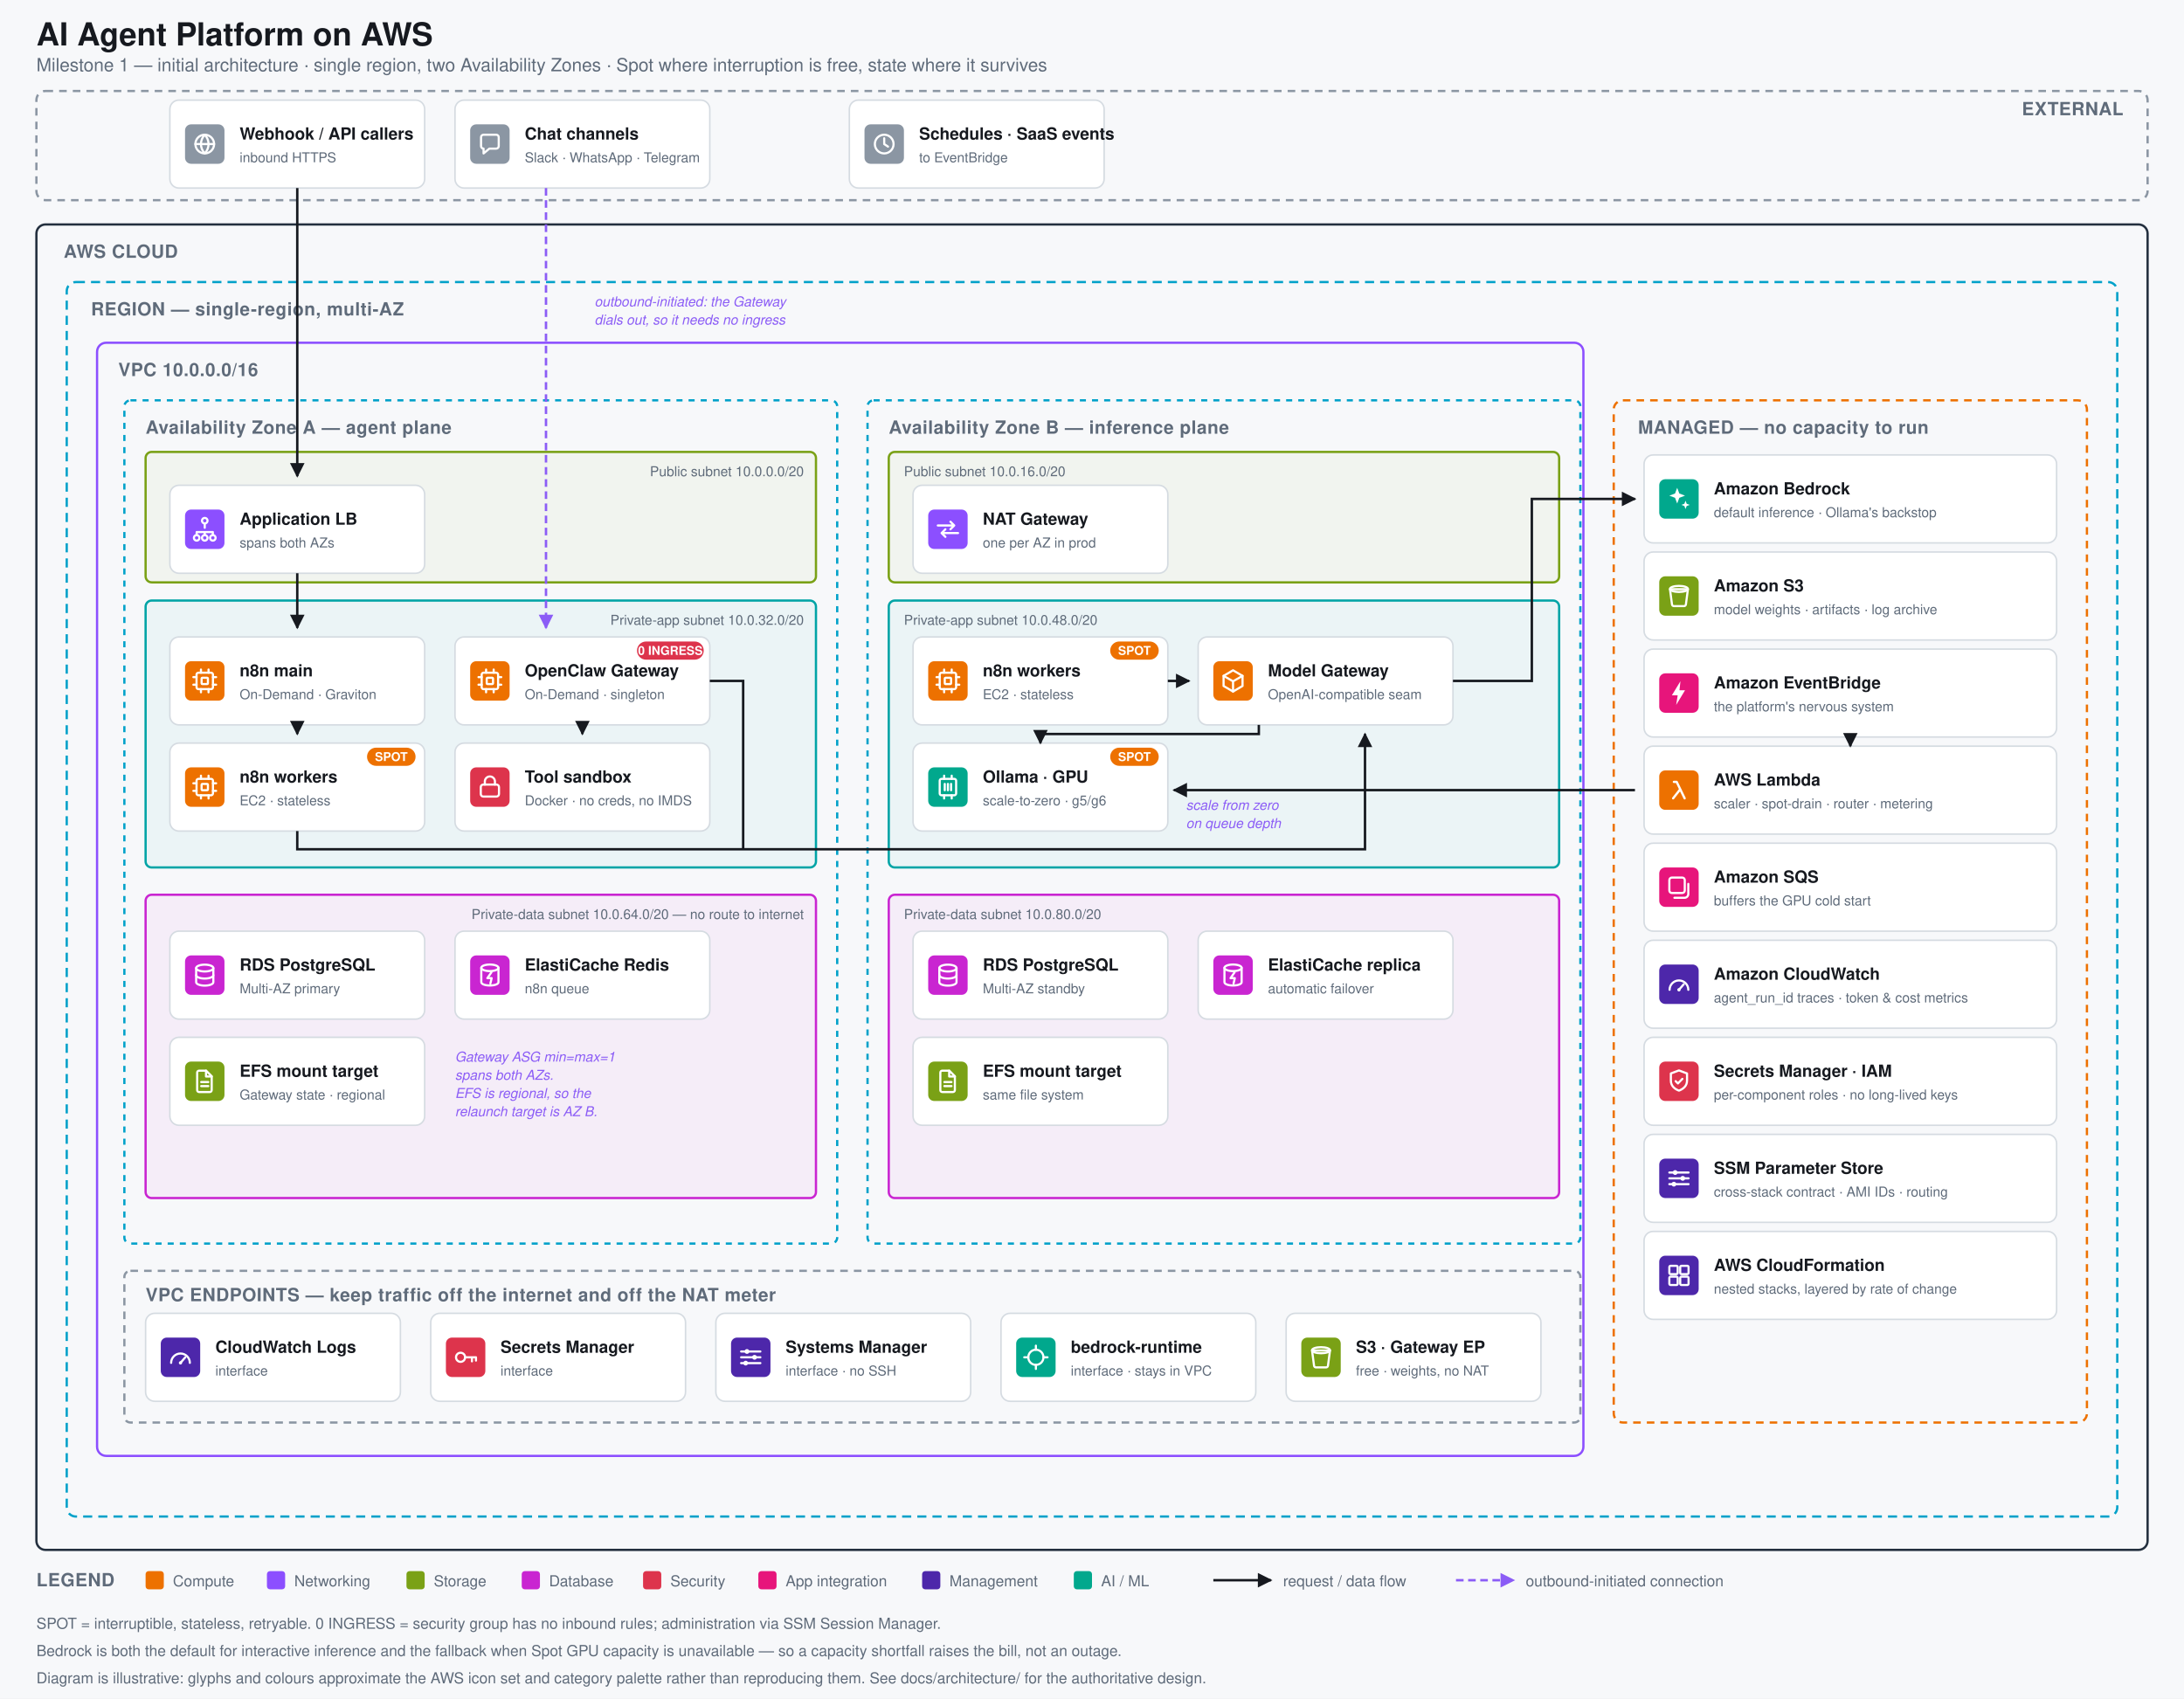
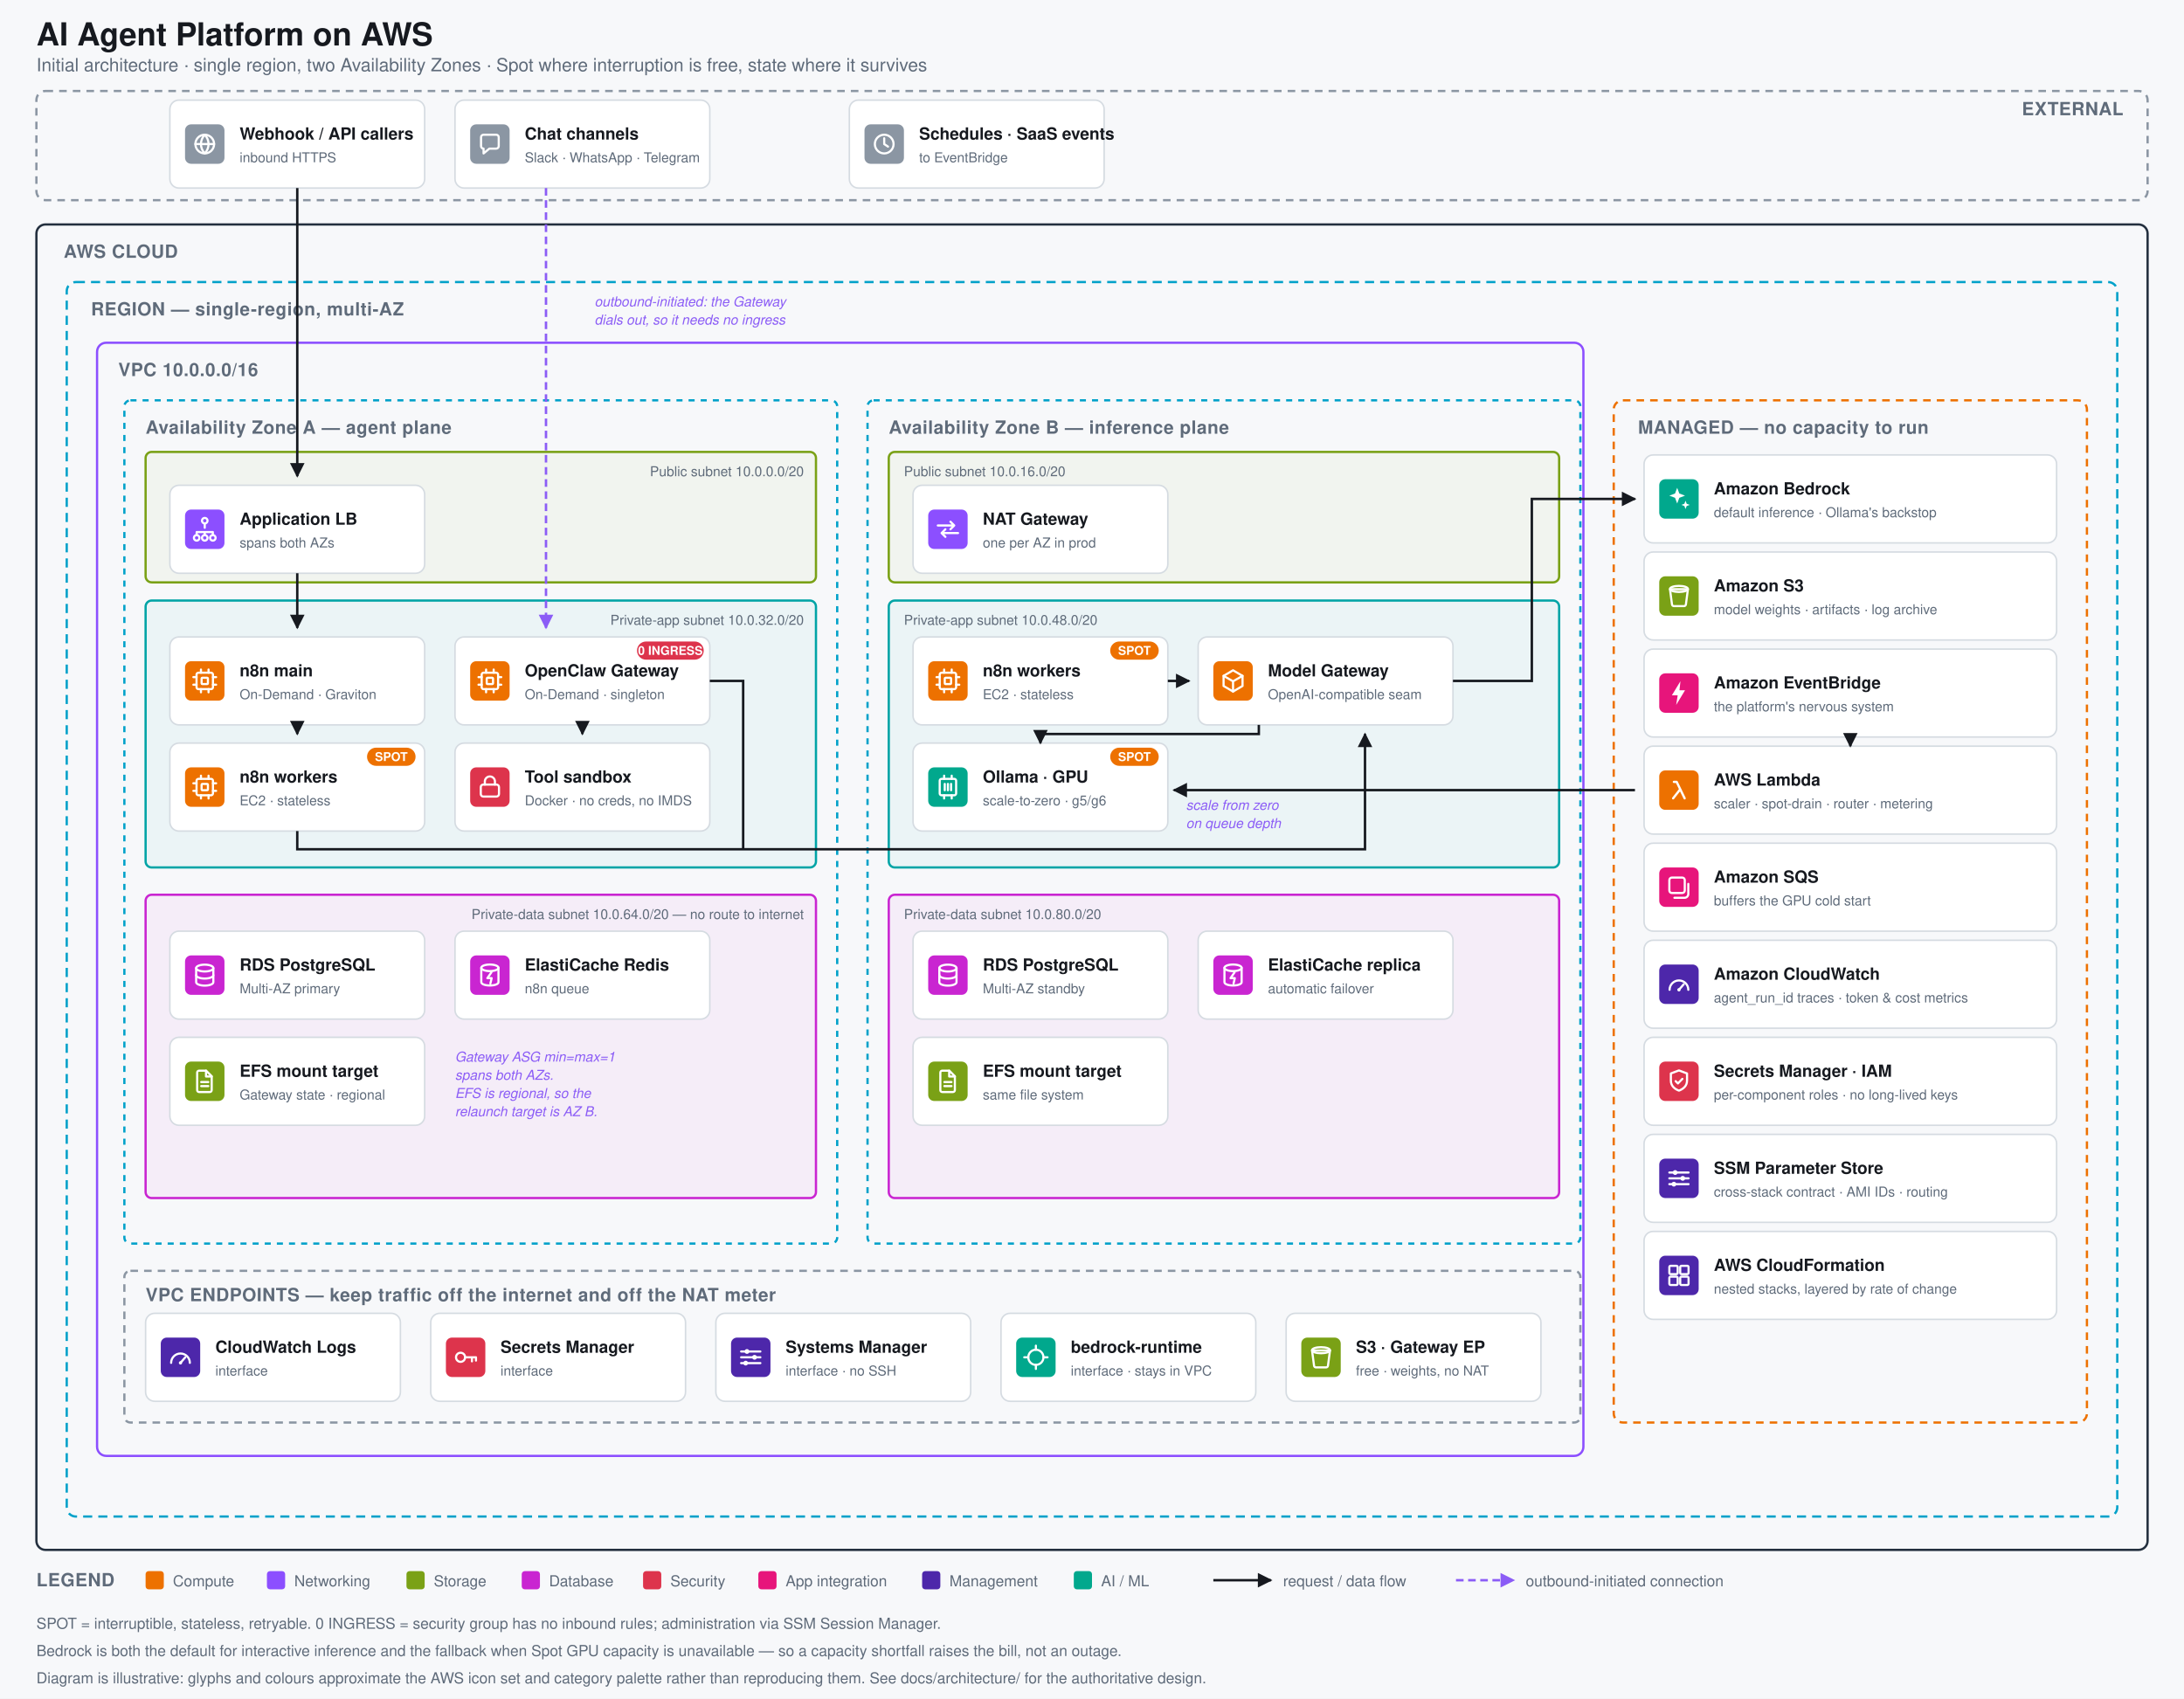
<svg xmlns="http://www.w3.org/2000/svg" viewBox="0 0 1440 1120" width="1440" height="1120" font-family="-apple-system, BlinkMacSystemFont, 'Segoe UI', Helvetica, Arial, sans-serif">
  <style>
    .canvas   { fill: #F7F8FA; }
    .t-title  { fill: #16191F; font-size: 21px; font-weight: 700; }
    .t-sub    { fill: #5F6B7A; font-size: 12px; }
    .t-zone   { fill: #5F6B7A; font-size: 12px; font-weight: 600; letter-spacing: .3px; }
    .t-name   { fill: #16191F; font-size: 11px; font-weight: 600; }
    .t-desc   { fill: #5F6B7A; font-size: 9px; }
    .t-note   { fill: #8B5CF6; font-size: 9px; font-style: italic; }
    .t-legend { fill: #5F6B7A; font-size: 10px; }
    .card     { fill: #FFFFFF; stroke: #D5DBE1; stroke-width: 1; }
    .box      { fill: none; stroke-width: 1.5; }
    .box-cloud{ stroke: #232F3E; }
    .box-reg  { stroke: #00A1C9; stroke-dasharray: 6 4; }
    .box-vpc  { stroke: #8C4FFF; }
    .box-az   { stroke: #00A1C9; stroke-dasharray: 4 4; }
    .box-pub  { stroke: #7AA116; fill: #7AA116; fill-opacity: .05; }
    .box-app  { stroke: #00A4A6; fill: #00A4A6; fill-opacity: .05; }
    .box-data { stroke: #C925D1; fill: #C925D1; fill-opacity: .05; }
    .box-ext  { stroke: #8B96A3; stroke-dasharray: 5 4; }
    .box-mgd  { stroke: #ED7100; stroke-dasharray: 5 4; }
    .flow     { stroke: #16191F; stroke-width: 1.6; fill: none; }
    .flow-d   { stroke: #8B5CF6; stroke-width: 1.6; fill: none; stroke-dasharray: 5 3; }
    .badge    { fill: #DD344C; }
    .badge-t  { fill: #FFFFFF; font-size: 8px; font-weight: 700; }
    .spot     { fill: #ED7100; }

    @media (prefers-color-scheme: dark) {
      .canvas  { fill: #0D1117; }
      .t-title { fill: #E6EDF3; }
      .t-name  { fill: #E6EDF3; }
      .t-sub, .t-zone, .t-desc, .t-legend { fill: #8B949E; }
      .card    { fill: #161B22; stroke: #30363D; }
      .box-cloud { stroke: #8B949E; }
      .flow    { stroke: #E6EDF3; }
    }
  </style>
  <defs>
    <marker id="ah" viewBox="0 0 10 10" refX="9" refY="5" markerWidth="6" markerHeight="6" orient="auto-start-reverse">
      <path d="M 0 0 L 10 5 L 0 10 z" fill="context-stroke" />
    </marker>
    <symbol id="i-ec2" viewBox="0 0 24 24">
      <g fill="none" stroke="#FFFFFF" stroke-width="1.7" stroke-linecap="round" stroke-linejoin="round">
        <rect x="5.5" y="5.5" width="13" height="13" rx="1.5" />
        <rect x="9.5" y="9.5" width="5" height="5" rx="0.5" />
        <path d="M9 5.5V3M15 5.5V3M9 18.5V21M15 18.5V21M5.5 9H3M5.5 15H3M18.5 9H21M18.5 15H21" />
      </g>
    </symbol>
    <symbol id="i-gpu" viewBox="0 0 24 24">
      <g fill="none" stroke="#FFFFFF" stroke-width="1.7" stroke-linecap="round" stroke-linejoin="round">
        <rect x="5.5" y="5.5" width="13" height="13" rx="1.5" />
        <path d="M9.5 9.5v5M12 9.5v5M14.5 9.5v5" />
        <path d="M9 5.5V3M15 5.5V3M9 18.5V21M15 18.5V21" />
      </g>
    </symbol>
    <symbol id="i-lambda" viewBox="0 0 24 24">
      <g fill="none" stroke="#FFFFFF" stroke-width="1.8" stroke-linecap="round" stroke-linejoin="round">
        <path d="M8 5.5h2.2l6.3 13" />
        <path d="M12.8 11.6 7.4 18.5" />
      </g>
    </symbol>
    <symbol id="i-cube" viewBox="0 0 24 24">
      <g fill="none" stroke="#FFFFFF" stroke-width="1.7" stroke-linecap="round" stroke-linejoin="round">
        <path d="M12 3.6 19.5 8v8L12 20.4 4.5 16V8z" />
        <path d="M4.5 8 12 12.3 19.5 8M12 12.3v8.1" />
      </g>
    </symbol>
    <symbol id="i-lock" viewBox="0 0 24 24">
      <g fill="none" stroke="#FFFFFF" stroke-width="1.7" stroke-linecap="round" stroke-linejoin="round">
        <rect x="4.8" y="10" width="14.4" height="9.5" rx="2" />
        <path d="M8 10V7.6a4 4 0 0 1 8 0V10" />
      </g>
    </symbol>
    <symbol id="i-alb" viewBox="0 0 24 24">
      <g fill="none" stroke="#FFFFFF" stroke-width="1.7" stroke-linecap="round" stroke-linejoin="round">
        <circle cx="12" cy="5.2" r="2.2" />
        <circle cx="5.6" cy="18.8" r="2.2" />
        <circle cx="12" cy="18.8" r="2.2" />
        <circle cx="18.4" cy="18.8" r="2.2" />
        <path d="M12 7.4v3.4M5.6 16.6v-2.4h12.8v2.4M12 14.2v2.4" />
      </g>
    </symbol>
    <symbol id="i-nat" viewBox="0 0 24 24">
      <g fill="none" stroke="#FFFFFF" stroke-width="1.7" stroke-linecap="round" stroke-linejoin="round">
        <path d="M4 9h13M14 6l3 3-3 3" />
        <path d="M20 15H7M10 18l-3-3 3-3" />
      </g>
    </symbol>
    <symbol id="i-endpoint" viewBox="0 0 24 24">
      <g fill="none" stroke="#FFFFFF" stroke-width="1.7" stroke-linecap="round" stroke-linejoin="round">
        <circle cx="12" cy="12" r="6" />
        <path d="M12 6V2.8M12 21.2V18M6 12H2.8M21.2 12H18" />
      </g>
    </symbol>
    <symbol id="i-rds" viewBox="0 0 24 24">
      <g fill="none" stroke="#FFFFFF" stroke-width="1.7" stroke-linecap="round" stroke-linejoin="round">
        <ellipse cx="12" cy="6.4" rx="6.8" ry="2.7" />
        <path d="M5.2 6.4v11.2c0 1.5 3 2.7 6.8 2.7s6.8-1.2 6.8-2.7V6.4" />
        <path d="M5.2 12c0 1.5 3 2.7 6.8 2.7s6.8-1.2 6.8-2.7" />
      </g>
    </symbol>
    <symbol id="i-cache" viewBox="0 0 24 24">
      <g fill="none" stroke="#FFFFFF" stroke-width="1.7" stroke-linecap="round" stroke-linejoin="round">
        <ellipse cx="12" cy="6.2" rx="6.8" ry="2.6" />
        <path d="M5.2 6.2v11.4c0 1.5 3 2.6 6.8 2.6s6.8-1.1 6.8-2.6V6.2" />
        <path d="M13.2 9.8 10 14.4h3.4L12.4 18.6" />
      </g>
    </symbol>
    <symbol id="i-efs" viewBox="0 0 24 24">
      <g fill="none" stroke="#FFFFFF" stroke-width="1.7" stroke-linecap="round" stroke-linejoin="round">
        <path d="M7.5 3.6h5.6l4.4 4.4v11a1.5 1.5 0 0 1-1.5 1.5H7.5A1.5 1.5 0 0 1 6 19V5.1a1.5 1.5 0 0 1 1.5-1.5z" />
        <path d="M13 3.6V8.2h4.5" />
        <path d="M9.2 12.6h5.6M9.2 15.8h5.6" />
      </g>
    </symbol>
    <symbol id="i-s3" viewBox="0 0 24 24">
      <g fill="none" stroke="#FFFFFF" stroke-width="1.7" stroke-linecap="round" stroke-linejoin="round">
        <path d="M4.9 6.6h14.2l-1.6 12.1a1.5 1.5 0 0 1-1.5 1.3H8a1.5 1.5 0 0 1-1.5-1.3z" />
        <ellipse cx="12" cy="6.4" rx="7.1" ry="2.4" />
      </g>
    </symbol>
    <symbol id="i-bolt" viewBox="0 0 24 24">
      <path d="M13.2 2.6 6.4 13.8h4.6L9.8 21.4l7-11.6h-4.4z" fill="#FFFFFF" stroke="none" />
    </symbol>
    <symbol id="i-sqs" viewBox="0 0 24 24">
      <g fill="none" stroke="#FFFFFF" stroke-width="1.7" stroke-linecap="round" stroke-linejoin="round">
        <rect x="4.4" y="4.4" width="12.2" height="12.2" rx="2" />
        <path d="M8.4 20.4h8a3 3 0 0 0 3-3v-8" />
      </g>
    </symbol>
    <symbol id="i-cloudwatch" viewBox="0 0 24 24">
      <g fill="none" stroke="#FFFFFF" stroke-width="1.7" stroke-linecap="round" stroke-linejoin="round">
        <path d="M4.6 16.4a7.4 7.4 0 1 1 14.8 0" />
        <path d="M12 16.4 15.8 12" />
        <circle cx="12" cy="16.4" r="1.3" fill="#FFFFFF" stroke="none" />
      </g>
    </symbol>
    <symbol id="i-key" viewBox="0 0 24 24">
      <g fill="none" stroke="#FFFFFF" stroke-width="1.7" stroke-linecap="round" stroke-linejoin="round">
        <circle cx="8" cy="12" r="3.6" />
        <path d="M11.6 12h8.6M17 12v3.2M20.2 12v2.6" />
      </g>
    </symbol>
    <symbol id="i-shield" viewBox="0 0 24 24">
      <g fill="none" stroke="#FFFFFF" stroke-width="1.7" stroke-linecap="round" stroke-linejoin="round">
        <path d="M12 3.4 18.4 5.8v5.6c0 4.2-2.8 6.6-6.4 8-3.6-1.4-6.4-3.8-6.4-8V5.8z" />
        <path d="m9.4 11.9 1.8 1.8 3.5-3.6" />
      </g>
    </symbol>
    <symbol id="i-ssm" viewBox="0 0 24 24">
      <g fill="none" stroke="#FFFFFF" stroke-width="1.7" stroke-linecap="round" stroke-linejoin="round">
        <path d="M4.4 7.4h15.2M4.4 12h15.2M4.4 16.6h15.2" />
        <circle cx="9" cy="7.4" r="1.9" fill="#FFFFFF" stroke="none" />
        <circle cx="15" cy="12" r="1.9" fill="#FFFFFF" stroke="none" />
        <circle cx="8" cy="16.6" r="1.9" fill="#FFFFFF" stroke="none" />
      </g>
    </symbol>
    <symbol id="i-cfn" viewBox="0 0 24 24">
      <g fill="none" stroke="#FFFFFF" stroke-width="1.7" stroke-linecap="round" stroke-linejoin="round">
        <rect x="4.4" y="4.4" width="6.6" height="6.6" rx="1" />
        <rect x="13" y="4.4" width="6.6" height="6.6" rx="1" />
        <rect x="4.4" y="13" width="6.6" height="6.6" rx="1" />
        <rect x="13" y="13" width="6.6" height="6.6" rx="1" />
      </g>
    </symbol>
    <symbol id="i-bedrock" viewBox="0 0 24 24">
      <path d="M10.6 3.2 12.3 7.7 16.8 9.4 12.3 11.1 10.6 15.6 8.9 11.1 4.4 9.4 8.9 7.7z" fill="#FFFFFF" stroke="none" />
      <path d="M17.2 13.4 18.1 15.8 20.5 16.7 18.1 17.6 17.2 20 16.3 17.6 13.9 16.7 16.3 15.8z" fill="#FFFFFF" stroke="none" />
    </symbol>
    <symbol id="i-chat" viewBox="0 0 24 24">
      <g fill="none" stroke="#FFFFFF" stroke-width="1.7" stroke-linecap="round" stroke-linejoin="round">
        <path d="M5 6.6a2 2 0 0 1 2-2h10a2 2 0 0 1 2 2v7a2 2 0 0 1-2 2h-5.4L7 19.4V15.6a2 2 0 0 1-2-2z" />
      </g>
    </symbol>
    <symbol id="i-globe" viewBox="0 0 24 24">
      <g fill="none" stroke="#FFFFFF" stroke-width="1.7" stroke-linecap="round" stroke-linejoin="round">
        <circle cx="12" cy="12" r="7.4" />
        <path d="M4.6 12h14.8" />
        <path d="M12 4.6c2 2.2 3 4.7 3 7.4s-1 5.2-3 7.4c-2-2.2-3-4.7-3-7.4s1-5.2 3-7.4z" />
      </g>
    </symbol>
    <symbol id="i-clock" viewBox="0 0 24 24">
      <g fill="none" stroke="#FFFFFF" stroke-width="1.7" stroke-linecap="round" stroke-linejoin="round">
        <circle cx="12" cy="12" r="7.4" />
        <path d="M12 7.4V12l3 2" />
      </g>
    </symbol>
  </defs>
  <rect class="canvas" width="1440" height="1120" />
  <text class="t-title" x="24" y="30">AI Agent Platform on AWS</text>
-   <text class="t-sub" x="24" y="47">Milestone 1 — initial architecture · single region, two Availability Zones · Spot where interruption is free, state where it survives</text>
+   <text class="t-sub" x="24" y="47">Initial architecture · single region, two Availability Zones · Spot where interruption is free, state where it survives</text>
  <rect class="box box-ext" x="24" y="60" width="1392" height="72" rx="6" />
  <text class="t-zone" x="1400" y="76" text-anchor="end">EXTERNAL</text>
  <g transform="translate(112,66)">
    <rect class="card" width="168" height="58" rx="6" />
    <rect x="10" y="16" width="26" height="26" rx="4" fill="#8B96A3" />
    <use href="#i-globe" x="13" y="19" width="20" height="20" />
    <text class="t-name" x="46" y="26">Webhook / API callers</text>
    <text class="t-desc" x="46" y="41">inbound HTTPS</text>
  </g>
  <g transform="translate(300,66)">
    <rect class="card" width="168" height="58" rx="6" />
    <rect x="10" y="16" width="26" height="26" rx="4" fill="#8B96A3" />
    <use href="#i-chat" x="13" y="19" width="20" height="20" />
    <text class="t-name" x="46" y="26">Chat channels</text>
    <text class="t-desc" x="46" y="41">Slack · WhatsApp · Telegram</text>
  </g>
  <g transform="translate(560,66)">
    <rect class="card" width="168" height="58" rx="6" />
    <rect x="10" y="16" width="26" height="26" rx="4" fill="#8B96A3" />
    <use href="#i-clock" x="13" y="19" width="20" height="20" />
    <text class="t-name" x="46" y="26">Schedules · SaaS events</text>
    <text class="t-desc" x="46" y="41">to EventBridge</text>
  </g>
  <rect class="box box-cloud" x="24" y="148" width="1392" height="874" rx="6" />
  <text class="t-zone" x="42" y="170">AWS CLOUD</text>
  <rect class="box box-reg" x="44" y="186" width="1352" height="814" rx="6" />
  <text class="t-zone" x="60" y="208">REGION — single-region, multi-AZ</text>
  <rect class="box box-vpc" x="64" y="226" width="980" height="734" rx="6" />
  <text class="t-zone" x="78" y="248">VPC  10.0.0.0/16</text>
  <rect class="box box-az" x="82" y="264" width="470" height="556" rx="4" />
  <text class="t-zone" x="96" y="286">Availability Zone A  —  agent plane</text>
  <rect class="box box-pub" x="96" y="298" width="442" height="86" rx="4" />
  <text class="t-desc" x="530" y="314" text-anchor="end">Public subnet  10.0.0.0/20</text>
  <g transform="translate(112,320)">
    <rect class="card" width="168" height="58" rx="6" />
    <rect x="10" y="16" width="26" height="26" rx="4" fill="#8C4FFF" />
    <use href="#i-alb" x="13" y="19" width="20" height="20" />
    <text class="t-name" x="46" y="26">Application LB</text>
    <text class="t-desc" x="46" y="41">spans both AZs</text>
  </g>
  <rect class="box box-app" x="96" y="396" width="442" height="176" rx="4" />
  <text class="t-desc" x="530" y="412" text-anchor="end">Private-app subnet  10.0.32.0/20</text>
  <g transform="translate(112,420)">
    <rect class="card" width="168" height="58" rx="6" />
    <rect x="10" y="16" width="26" height="26" rx="4" fill="#ED7100" />
    <use href="#i-ec2" x="13" y="19" width="20" height="20" />
    <text class="t-name" x="46" y="26">n8n main</text>
    <text class="t-desc" x="46" y="41">On-Demand · Graviton</text>
  </g>
  <g transform="translate(300,420)">
    <rect class="card" width="168" height="58" rx="6" />
    <rect x="10" y="16" width="26" height="26" rx="4" fill="#ED7100" />
    <use href="#i-ec2" x="13" y="19" width="20" height="20" />
    <text class="t-name" x="46" y="26">OpenClaw Gateway</text>
    <text class="t-desc" x="46" y="41">On-Demand · singleton</text>
    <rect class="badge" x="120" y="3" width="44" height="12" rx="6" />
    <text class="badge-t" x="142" y="11.8" text-anchor="middle">0 INGRESS</text>
  </g>
  <g transform="translate(112,490)">
    <rect class="card" width="168" height="58" rx="6" />
    <rect x="10" y="16" width="26" height="26" rx="4" fill="#ED7100" />
    <use href="#i-ec2" x="13" y="19" width="20" height="20" />
    <text class="t-name" x="46" y="26">n8n workers</text>
    <text class="t-desc" x="46" y="41">EC2 · stateless</text>
    <rect class="spot" x="130" y="3" width="32" height="12" rx="6" />
    <text class="badge-t" x="146" y="11.8" text-anchor="middle">SPOT</text>
  </g>
  <g transform="translate(300,490)">
    <rect class="card" width="168" height="58" rx="6" />
    <rect x="10" y="16" width="26" height="26" rx="4" fill="#DD344C" />
    <use href="#i-lock" x="13" y="19" width="20" height="20" />
    <text class="t-name" x="46" y="26">Tool sandbox</text>
    <text class="t-desc" x="46" y="41">Docker · no creds, no IMDS</text>
  </g>
  <rect class="box box-data" x="96" y="590" width="442" height="200" rx="4" />
  <text class="t-desc" x="530" y="606" text-anchor="end">Private-data subnet  10.0.64.0/20  —  no route to internet</text>
  <g transform="translate(112,614)">
    <rect class="card" width="168" height="58" rx="6" />
    <rect x="10" y="16" width="26" height="26" rx="4" fill="#C925D1" />
    <use href="#i-rds" x="13" y="19" width="20" height="20" />
    <text class="t-name" x="46" y="26">RDS PostgreSQL</text>
    <text class="t-desc" x="46" y="41">Multi-AZ primary</text>
  </g>
  <g transform="translate(300,614)">
    <rect class="card" width="168" height="58" rx="6" />
    <rect x="10" y="16" width="26" height="26" rx="4" fill="#C925D1" />
    <use href="#i-cache" x="13" y="19" width="20" height="20" />
    <text class="t-name" x="46" y="26">ElastiCache Redis</text>
    <text class="t-desc" x="46" y="41">n8n queue</text>
  </g>
  <g transform="translate(112,684)">
    <rect class="card" width="168" height="58" rx="6" />
    <rect x="10" y="16" width="26" height="26" rx="4" fill="#7AA116" />
    <use href="#i-efs" x="13" y="19" width="20" height="20" />
    <text class="t-name" x="46" y="26">EFS mount target</text>
    <text class="t-desc" x="46" y="41">Gateway state · regional</text>
  </g>
  <text class="t-note" x="300" y="700">Gateway ASG min=max=1</text>
  <text class="t-note" x="300" y="712">spans both AZs.</text>
  <text class="t-note" x="300" y="724">EFS is regional, so the</text>
  <text class="t-note" x="300" y="736">relaunch target is AZ B.</text>
  <rect class="box box-az" x="572" y="264" width="470" height="556" rx="4" />
  <text class="t-zone" x="586" y="286">Availability Zone B  —  inference plane</text>
  <rect class="box box-pub" x="586" y="298" width="442" height="86" rx="4" />
  <text class="t-desc" x="596" y="314">Public subnet  10.0.16.0/20</text>
  <g transform="translate(602,320)">
    <rect class="card" width="168" height="58" rx="6" />
    <rect x="10" y="16" width="26" height="26" rx="4" fill="#8C4FFF" />
    <use href="#i-nat" x="13" y="19" width="20" height="20" />
    <text class="t-name" x="46" y="26">NAT Gateway</text>
    <text class="t-desc" x="46" y="41">one per AZ in prod</text>
  </g>
  <rect class="box box-app" x="586" y="396" width="442" height="176" rx="4" />
  <text class="t-desc" x="596" y="412">Private-app subnet  10.0.48.0/20</text>
  <g transform="translate(602,420)">
    <rect class="card" width="168" height="58" rx="6" />
    <rect x="10" y="16" width="26" height="26" rx="4" fill="#ED7100" />
    <use href="#i-ec2" x="13" y="19" width="20" height="20" />
    <text class="t-name" x="46" y="26">n8n workers</text>
    <text class="t-desc" x="46" y="41">EC2 · stateless</text>
    <rect class="spot" x="130" y="3" width="32" height="12" rx="6" />
    <text class="badge-t" x="146" y="11.8" text-anchor="middle">SPOT</text>
  </g>
  <g transform="translate(790,420)">
    <rect class="card" width="168" height="58" rx="6" />
    <rect x="10" y="16" width="26" height="26" rx="4" fill="#ED7100" />
    <use href="#i-cube" x="13" y="19" width="20" height="20" />
    <text class="t-name" x="46" y="26">Model Gateway</text>
    <text class="t-desc" x="46" y="41">OpenAI-compatible seam</text>
  </g>
  <g transform="translate(602,490)">
    <rect class="card" width="168" height="58" rx="6" />
    <rect x="10" y="16" width="26" height="26" rx="4" fill="#01A88D" />
    <use href="#i-gpu" x="13" y="19" width="20" height="20" />
    <text class="t-name" x="46" y="26">Ollama · GPU</text>
    <text class="t-desc" x="46" y="41">scale-to-zero · g5/g6</text>
    <rect class="spot" x="130" y="3" width="32" height="12" rx="6" />
    <text class="badge-t" x="146" y="11.8" text-anchor="middle">SPOT</text>
  </g>
  <rect class="box box-data" x="586" y="590" width="442" height="200" rx="4" />
  <text class="t-desc" x="596" y="606">Private-data subnet  10.0.80.0/20</text>
  <g transform="translate(602,614)">
    <rect class="card" width="168" height="58" rx="6" />
    <rect x="10" y="16" width="26" height="26" rx="4" fill="#C925D1" />
    <use href="#i-rds" x="13" y="19" width="20" height="20" />
    <text class="t-name" x="46" y="26">RDS PostgreSQL</text>
    <text class="t-desc" x="46" y="41">Multi-AZ standby</text>
  </g>
  <g transform="translate(790,614)">
    <rect class="card" width="168" height="58" rx="6" />
    <rect x="10" y="16" width="26" height="26" rx="4" fill="#C925D1" />
    <use href="#i-cache" x="13" y="19" width="20" height="20" />
    <text class="t-name" x="46" y="26">ElastiCache replica</text>
    <text class="t-desc" x="46" y="41">automatic failover</text>
  </g>
  <g transform="translate(602,684)">
    <rect class="card" width="168" height="58" rx="6" />
    <rect x="10" y="16" width="26" height="26" rx="4" fill="#7AA116" />
    <use href="#i-efs" x="13" y="19" width="20" height="20" />
    <text class="t-name" x="46" y="26">EFS mount target</text>
    <text class="t-desc" x="46" y="41">same file system</text>
  </g>
  <rect class="box box-ext" x="82" y="838" width="960" height="100" rx="4" />
  <text class="t-zone" x="96" y="858">VPC ENDPOINTS — keep traffic off the internet and off the NAT meter</text>
  <g transform="translate(96,866)">
    <rect class="card" width="168" height="58" rx="6" />
    <rect x="10" y="16" width="26" height="26" rx="4" fill="#4D27AA" />
    <use href="#i-cloudwatch" x="13" y="19" width="20" height="20" />
    <text class="t-name" x="46" y="26">CloudWatch Logs</text>
    <text class="t-desc" x="46" y="41">interface</text>
  </g>
  <g transform="translate(284,866)">
    <rect class="card" width="168" height="58" rx="6" />
    <rect x="10" y="16" width="26" height="26" rx="4" fill="#DD344C" />
    <use href="#i-key" x="13" y="19" width="20" height="20" />
    <text class="t-name" x="46" y="26">Secrets Manager</text>
    <text class="t-desc" x="46" y="41">interface</text>
  </g>
  <g transform="translate(472,866)">
    <rect class="card" width="168" height="58" rx="6" />
    <rect x="10" y="16" width="26" height="26" rx="4" fill="#4D27AA" />
    <use href="#i-ssm" x="13" y="19" width="20" height="20" />
    <text class="t-name" x="46" y="26">Systems Manager</text>
    <text class="t-desc" x="46" y="41">interface · no SSH</text>
  </g>
  <g transform="translate(660,866)">
    <rect class="card" width="168" height="58" rx="6" />
    <rect x="10" y="16" width="26" height="26" rx="4" fill="#01A88D" />
    <use href="#i-endpoint" x="13" y="19" width="20" height="20" />
    <text class="t-name" x="46" y="26">bedrock-runtime</text>
    <text class="t-desc" x="46" y="41">interface · stays in VPC</text>
  </g>
  <g transform="translate(848,866)">
    <rect class="card" width="168" height="58" rx="6" />
    <rect x="10" y="16" width="26" height="26" rx="4" fill="#7AA116" />
    <use href="#i-s3" x="13" y="19" width="20" height="20" />
    <text class="t-name" x="46" y="26">S3 · Gateway EP</text>
    <text class="t-desc" x="46" y="41">free · weights, no NAT</text>
  </g>
  <rect class="box box-mgd" x="1064" y="264" width="312" height="674" rx="6" />
  <text class="t-zone" x="1080" y="286">MANAGED — no capacity to run</text>
  <g transform="translate(1084,300)">
    <rect class="card" width="272" height="58" rx="6" />
    <rect x="10" y="16" width="26" height="26" rx="4" fill="#01A88D" />
    <use href="#i-bedrock" x="13" y="19" width="20" height="20" />
    <text class="t-name" x="46" y="26">Amazon Bedrock</text>
    <text class="t-desc" x="46" y="41">default inference · Ollama's backstop</text>
  </g>
  <g transform="translate(1084,364)">
    <rect class="card" width="272" height="58" rx="6" />
    <rect x="10" y="16" width="26" height="26" rx="4" fill="#7AA116" />
    <use href="#i-s3" x="13" y="19" width="20" height="20" />
    <text class="t-name" x="46" y="26">Amazon S3</text>
    <text class="t-desc" x="46" y="41">model weights · artifacts · log archive</text>
  </g>
  <g transform="translate(1084,428)">
    <rect class="card" width="272" height="58" rx="6" />
    <rect x="10" y="16" width="26" height="26" rx="4" fill="#E7157B" />
    <use href="#i-bolt" x="13" y="19" width="20" height="20" />
    <text class="t-name" x="46" y="26">Amazon EventBridge</text>
    <text class="t-desc" x="46" y="41">the platform's nervous system</text>
  </g>
  <g transform="translate(1084,492)">
    <rect class="card" width="272" height="58" rx="6" />
    <rect x="10" y="16" width="26" height="26" rx="4" fill="#ED7100" />
    <use href="#i-lambda" x="13" y="19" width="20" height="20" />
    <text class="t-name" x="46" y="26">AWS Lambda</text>
    <text class="t-desc" x="46" y="41">scaler · spot-drain · router · metering</text>
  </g>
  <g transform="translate(1084,556)">
    <rect class="card" width="272" height="58" rx="6" />
    <rect x="10" y="16" width="26" height="26" rx="4" fill="#E7157B" />
    <use href="#i-sqs" x="13" y="19" width="20" height="20" />
    <text class="t-name" x="46" y="26">Amazon SQS</text>
    <text class="t-desc" x="46" y="41">buffers the GPU cold start</text>
  </g>
  <g transform="translate(1084,620)">
    <rect class="card" width="272" height="58" rx="6" />
    <rect x="10" y="16" width="26" height="26" rx="4" fill="#4D27AA" />
    <use href="#i-cloudwatch" x="13" y="19" width="20" height="20" />
    <text class="t-name" x="46" y="26">Amazon CloudWatch</text>
    <text class="t-desc" x="46" y="41">agent_run_id traces · token &amp; cost metrics</text>
  </g>
  <g transform="translate(1084,684)">
    <rect class="card" width="272" height="58" rx="6" />
    <rect x="10" y="16" width="26" height="26" rx="4" fill="#DD344C" />
    <use href="#i-shield" x="13" y="19" width="20" height="20" />
    <text class="t-name" x="46" y="26">Secrets Manager · IAM</text>
    <text class="t-desc" x="46" y="41">per-component roles · no long-lived keys</text>
  </g>
  <g transform="translate(1084,748)">
    <rect class="card" width="272" height="58" rx="6" />
    <rect x="10" y="16" width="26" height="26" rx="4" fill="#4D27AA" />
    <use href="#i-ssm" x="13" y="19" width="20" height="20" />
    <text class="t-name" x="46" y="26">SSM Parameter Store</text>
    <text class="t-desc" x="46" y="41">cross-stack contract · AMI IDs · routing</text>
  </g>
  <g transform="translate(1084,812)">
    <rect class="card" width="272" height="58" rx="6" />
    <rect x="10" y="16" width="26" height="26" rx="4" fill="#4D27AA" />
    <use href="#i-cfn" x="13" y="19" width="20" height="20" />
    <text class="t-name" x="46" y="26">AWS CloudFormation</text>
    <text class="t-desc" x="46" y="41">nested stacks, layered by rate of change</text>
  </g>
  <path class="flow" d="M 196 124 L 196 314" marker-end="url(#ah)" />
  <path class="flow-d" d="M 360 124 L 360 414" marker-end="url(#ah)" />
  <text class="t-note" x="392" y="202">outbound-initiated: the Gateway</text>
  <text class="t-note" x="392" y="214">dials out, so it needs no ingress</text>
  <path class="flow" d="M 196 378 L 196 414" marker-end="url(#ah)" />
  <path class="flow" d="M 196 478 L 196 484" marker-end="url(#ah)" />
  <path class="flow" d="M 384 478 L 384 484" marker-end="url(#ah)" />
  <path class="flow" d="M 196 548 L 196 560 L 900 560 L 900 484" marker-end="url(#ah)" />
  <path class="flow" d="M 468 449 L 490 449 L 490 560" />
  <path class="flow" d="M 770 449 L 784 449" marker-end="url(#ah)" />
  <path class="flow" d="M 958 449 L 1010 449 L 1010 329 L 1078 329" marker-end="url(#ah)" />
  <path class="flow" d="M 830 478 L 830 484 L 686 484 L 686 490" marker-end="url(#ah)" />
  <path class="flow" d="M 1220 486 L 1220 492" marker-end="url(#ah)" />
  <path class="flow" d="M 1078 521 L 774 521" marker-end="url(#ah)" />
  <text class="t-note" x="782" y="534">scale from zero</text>
  <text class="t-note" x="782" y="546">on queue depth</text>
  <text class="t-zone" x="24" y="1046">LEGEND</text>
  <rect x="96" y="1036" width="12" height="12" rx="2" fill="#ED7100" />
  <text class="t-legend" x="114" y="1046">Compute</text>
  <rect x="176" y="1036" width="12" height="12" rx="2" fill="#8C4FFF" />
  <text class="t-legend" x="194" y="1046">Networking</text>
  <rect x="268" y="1036" width="12" height="12" rx="2" fill="#7AA116" />
  <text class="t-legend" x="286" y="1046">Storage</text>
  <rect x="344" y="1036" width="12" height="12" rx="2" fill="#C925D1" />
  <text class="t-legend" x="362" y="1046">Database</text>
  <rect x="424" y="1036" width="12" height="12" rx="2" fill="#DD344C" />
  <text class="t-legend" x="442" y="1046">Security</text>
  <rect x="500" y="1036" width="12" height="12" rx="2" fill="#E7157B" />
  <text class="t-legend" x="518" y="1046">App integration</text>
  <rect x="608" y="1036" width="12" height="12" rx="2" fill="#4D27AA" />
  <text class="t-legend" x="626" y="1046">Management</text>
  <rect x="708" y="1036" width="12" height="12" rx="2" fill="#01A88D" />
  <text class="t-legend" x="726" y="1046">AI / ML</text>
  <path class="flow" d="M 800 1042 L 838 1042" marker-end="url(#ah)" />
  <text class="t-legend" x="846" y="1046">request / data flow</text>
  <path class="flow-d" d="M 960 1042 L 998 1042" marker-end="url(#ah)" />
  <text class="t-legend" x="1006" y="1046">outbound-initiated connection</text>
  <text class="t-legend" x="24" y="1074">SPOT = interruptible, stateless, retryable.  0 INGRESS = security group has no inbound rules; administration via SSM Session Manager.</text>
  <text class="t-legend" x="24" y="1092">Bedrock is both the default for interactive inference and the fallback when Spot GPU capacity is unavailable — so a capacity shortfall raises the bill, not an outage.</text>
  <text class="t-legend" x="24" y="1110">Diagram is illustrative: glyphs and colours approximate the AWS icon set and category palette rather than reproducing them. See docs/architecture/ for the authoritative design.</text>
</svg>
